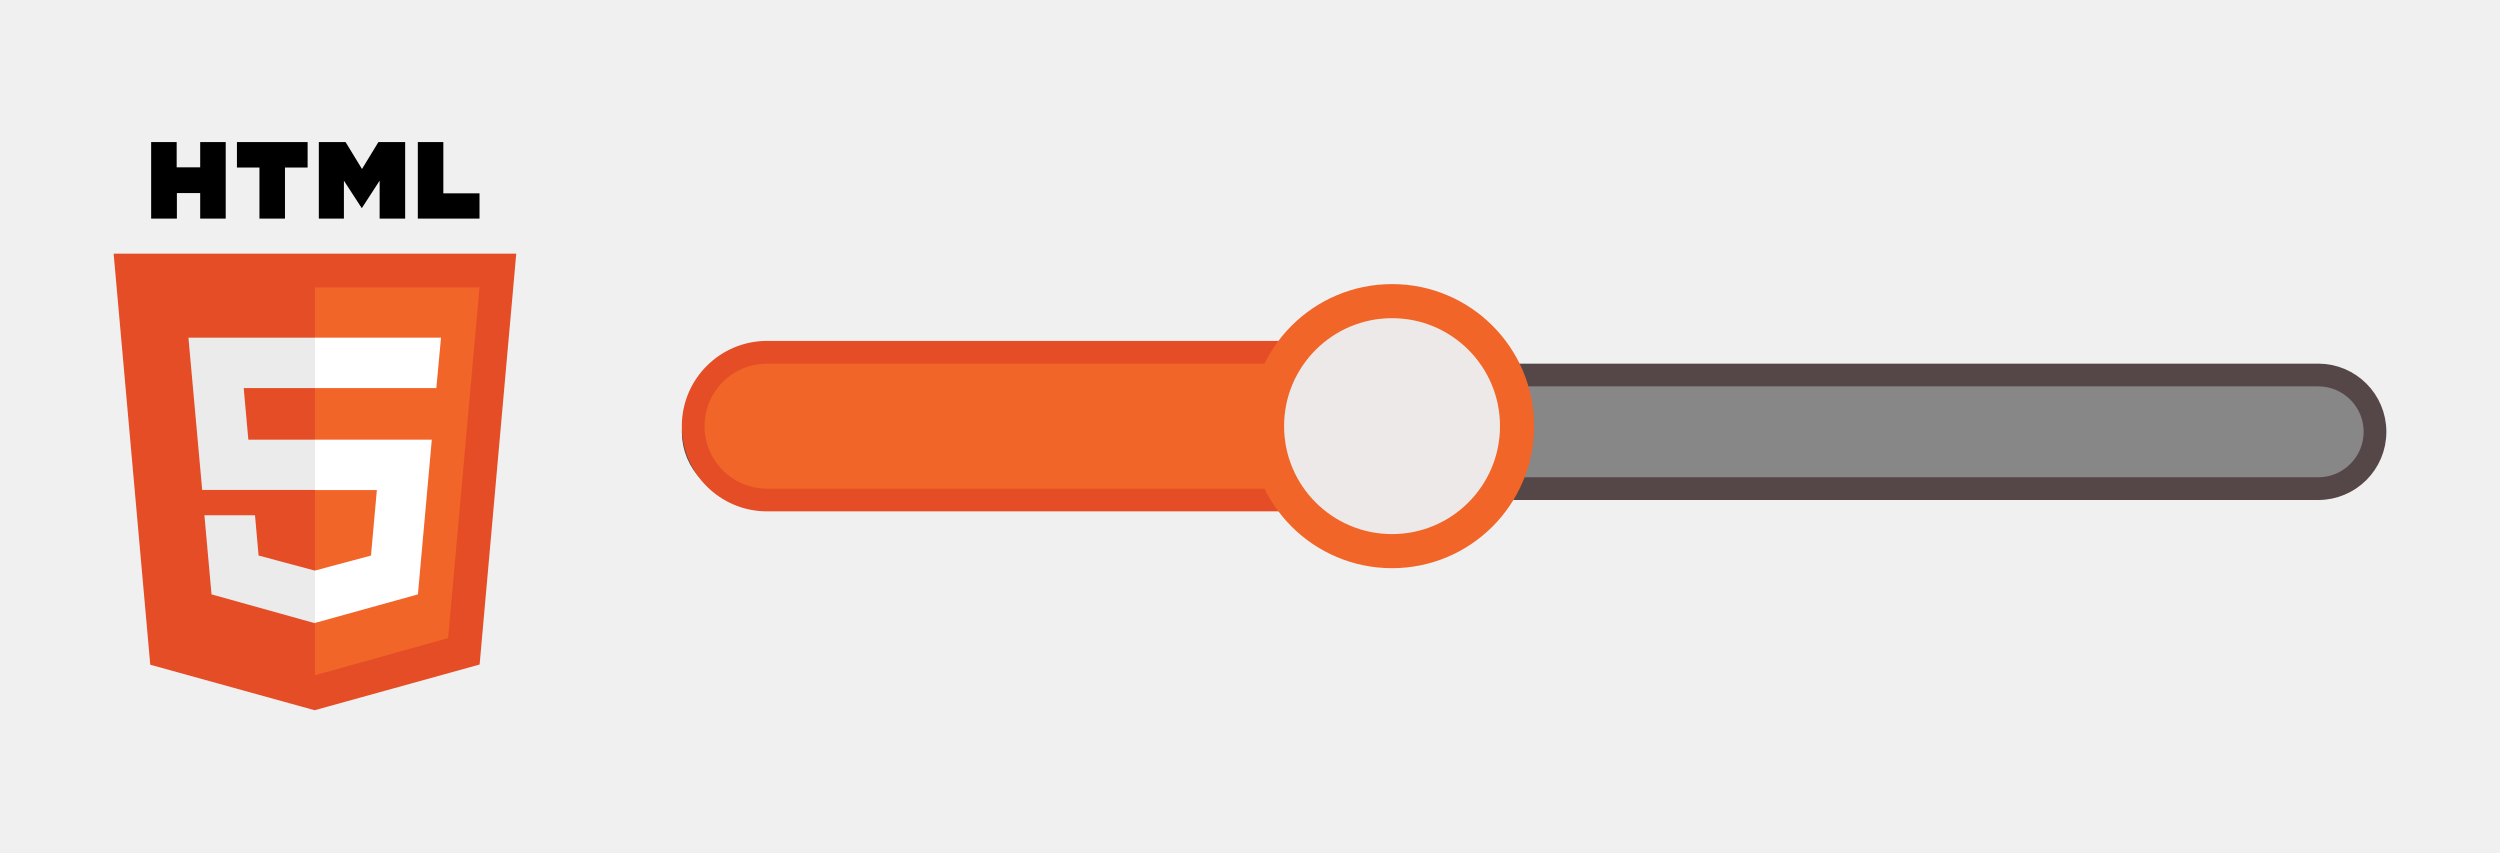
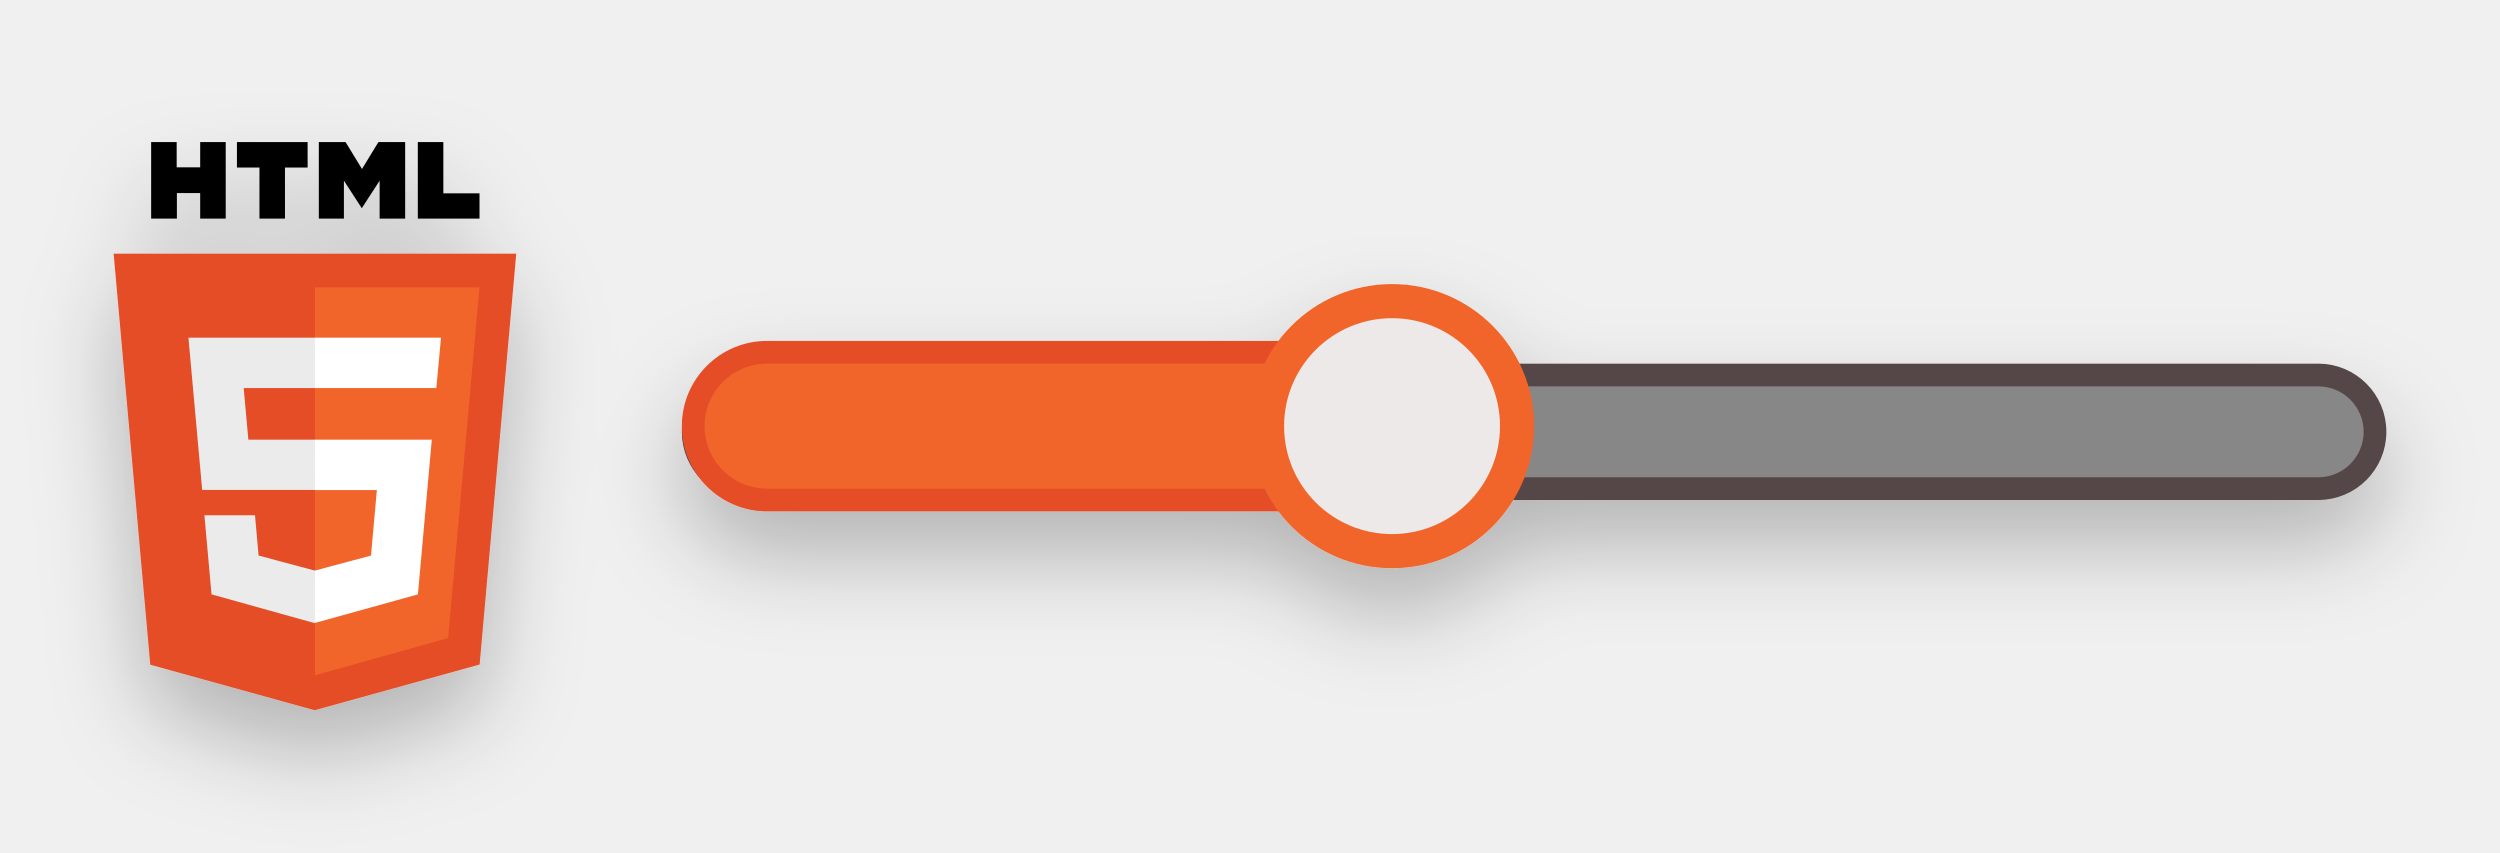
<svg xmlns="http://www.w3.org/2000/svg" width="220" height="75" viewBox="0 0 220 75" fill="none">
-   <path d="M13.301 12.5H15.547V14.727H17.617V12.5H19.863V19.238H17.617V16.992H15.566V19.238H13.301M22.832 14.746H20.85V12.5H27.07V14.746H25.078V19.238H22.832M28.057 12.5H30.41L31.855 14.873L33.301 12.5H35.654V19.238H33.408V15.898L31.836 18.32L30.264 15.898V19.238H28.057M36.768 12.5H39.014V17.012H42.197V19.238H36.768" fill="black" />
-   <path d="M13.223 58.496L10 22.324H45.43L42.207 58.477L27.686 62.5" fill="#E44D26" />
-   <path d="M27.715 59.424V25.293H42.197L39.434 56.152" fill="#F16529" />
-   <path d="M16.582 29.717H27.715V34.15H21.445L21.855 38.691H27.715V43.115H17.793M17.988 45.342H22.441L22.754 48.887L27.715 50.215V54.844L18.613 52.305" fill="#EBEBEB" />
-   <path d="M38.809 29.717H27.695V34.15H38.398M37.998 38.691H27.695V43.125H33.164L32.647 48.887L27.695 50.215V54.824L36.777 52.305" fill="white" />
-   <rect x="61" y="33" width="148" height="10" rx="5" fill="#878787" stroke="#554747" stroke-width="2" />
-   <rect x="61" y="31" width="60.5" height="13" rx="6.5" fill="#F16529" stroke="#E44D26" stroke-width="2" />
-   <circle cx="122.5" cy="37.5" r="11" fill="#EDE9E8" stroke="#F16529" stroke-width="3" />
+   <style>
+     g {
+       filter: drop-shadow(0px 4px 4px rgba(0, 0, 0, 0.25));
+     }
+   </style>
+   <g>
+     <path d="M13.301 12.5H15.547V14.727H17.617V12.5H19.863V19.238H17.617V16.992H15.566V19.238H13.301M22.832 14.746H20.85V12.5H27.07V14.746H25.078V19.238H22.832M28.057 12.5H30.41L31.855 14.873L33.301 12.5H35.654V19.238H33.408V15.898L31.836 18.32L30.264 15.898V19.238H28.057M36.768 12.5H39.014V17.012H42.197V19.238H36.768" fill="black" />
+     <path d="M13.223 58.496L10 22.324H45.43L42.207 58.477L27.686 62.5" fill="#E44D26" />
+     <path d="M27.715 59.424V25.293H42.197L39.434 56.152" fill="#F16529" />
+     <path d="M16.582 29.717H27.715V34.15H21.445L21.855 38.691H27.715V43.115H17.793M17.988 45.342H22.441L22.754 48.887L27.715 50.215V54.844L18.613 52.305" fill="#EBEBEB" />
+     <path d="M38.809 29.717H27.695V34.15H38.398M37.998 38.691H27.695V43.125H33.164L32.647 48.887L27.695 50.215V54.824L36.777 52.305" fill="white" />
+     <rect x="61" y="33" width="148" height="10" rx="5" fill="#878787" stroke="#554747" stroke-width="2" />
+     <rect x="61" y="31" width="60.5" height="13" rx="6.5" fill="#F16529" stroke="#E44D26" stroke-width="2" />
+     <circle cx="122.5" cy="37.5" r="11" fill="#EDE9E8" stroke="#F16529" stroke-width="3" />
+   </g>
</svg>
